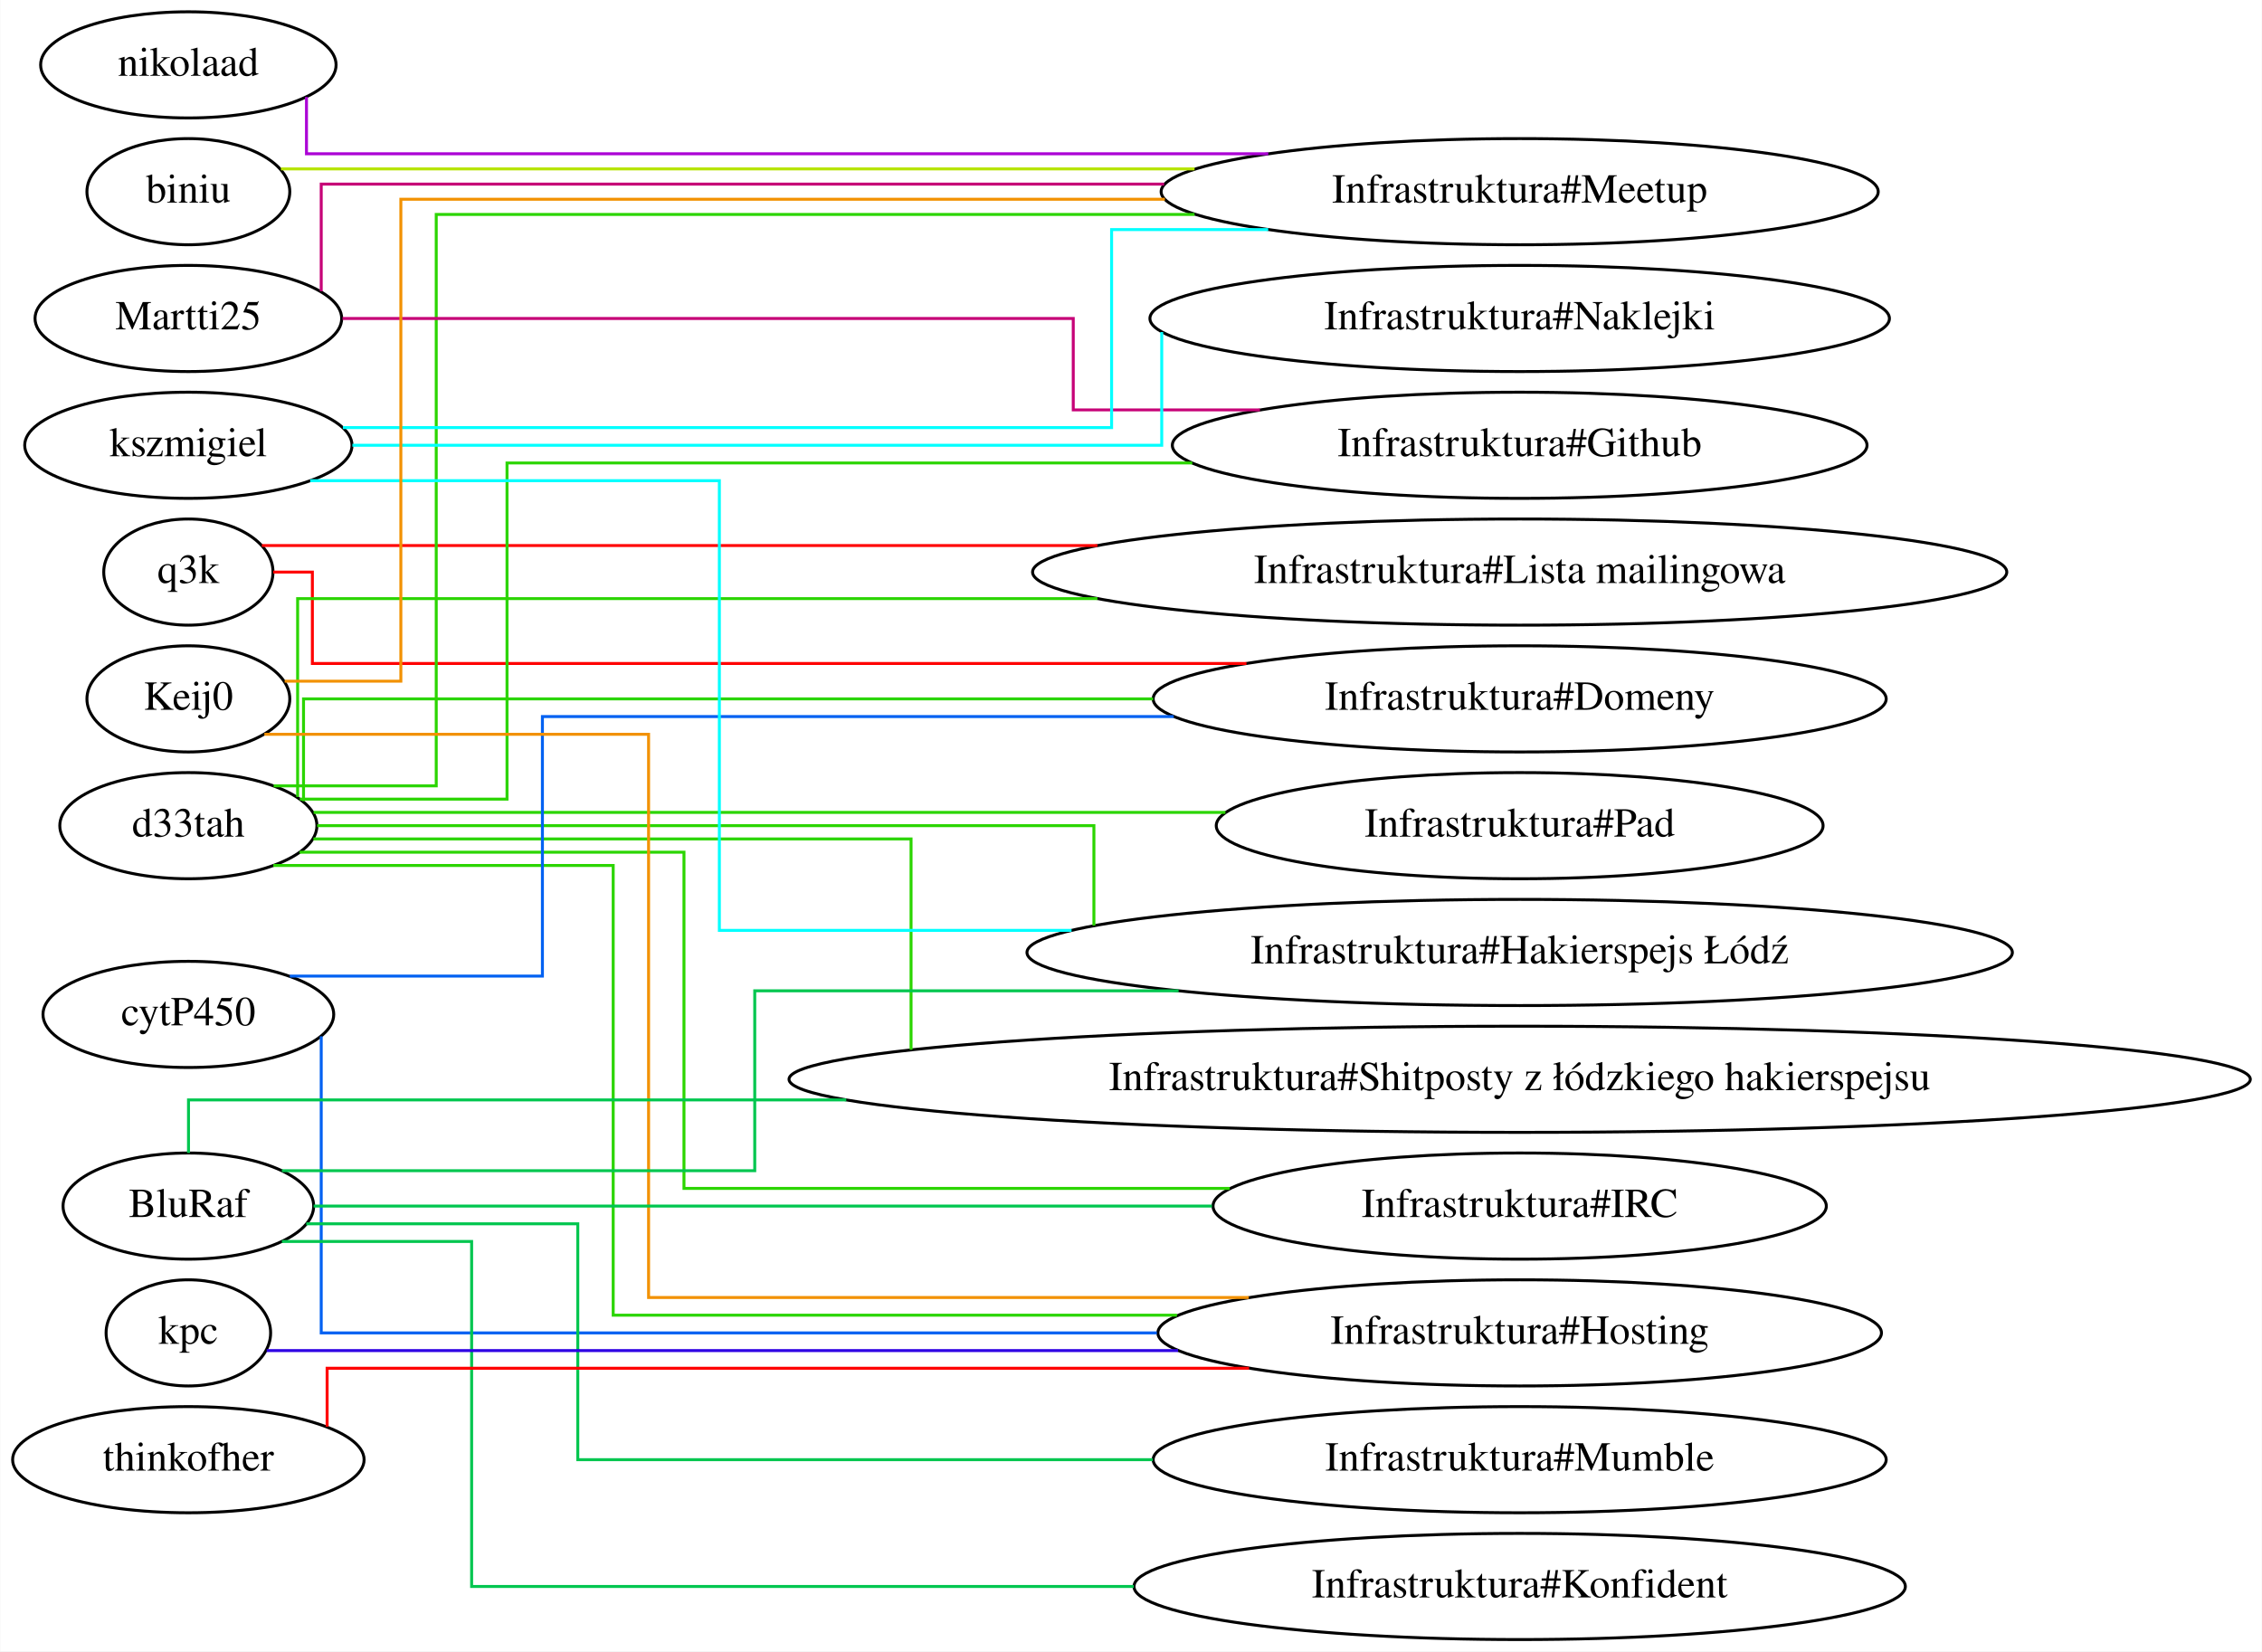
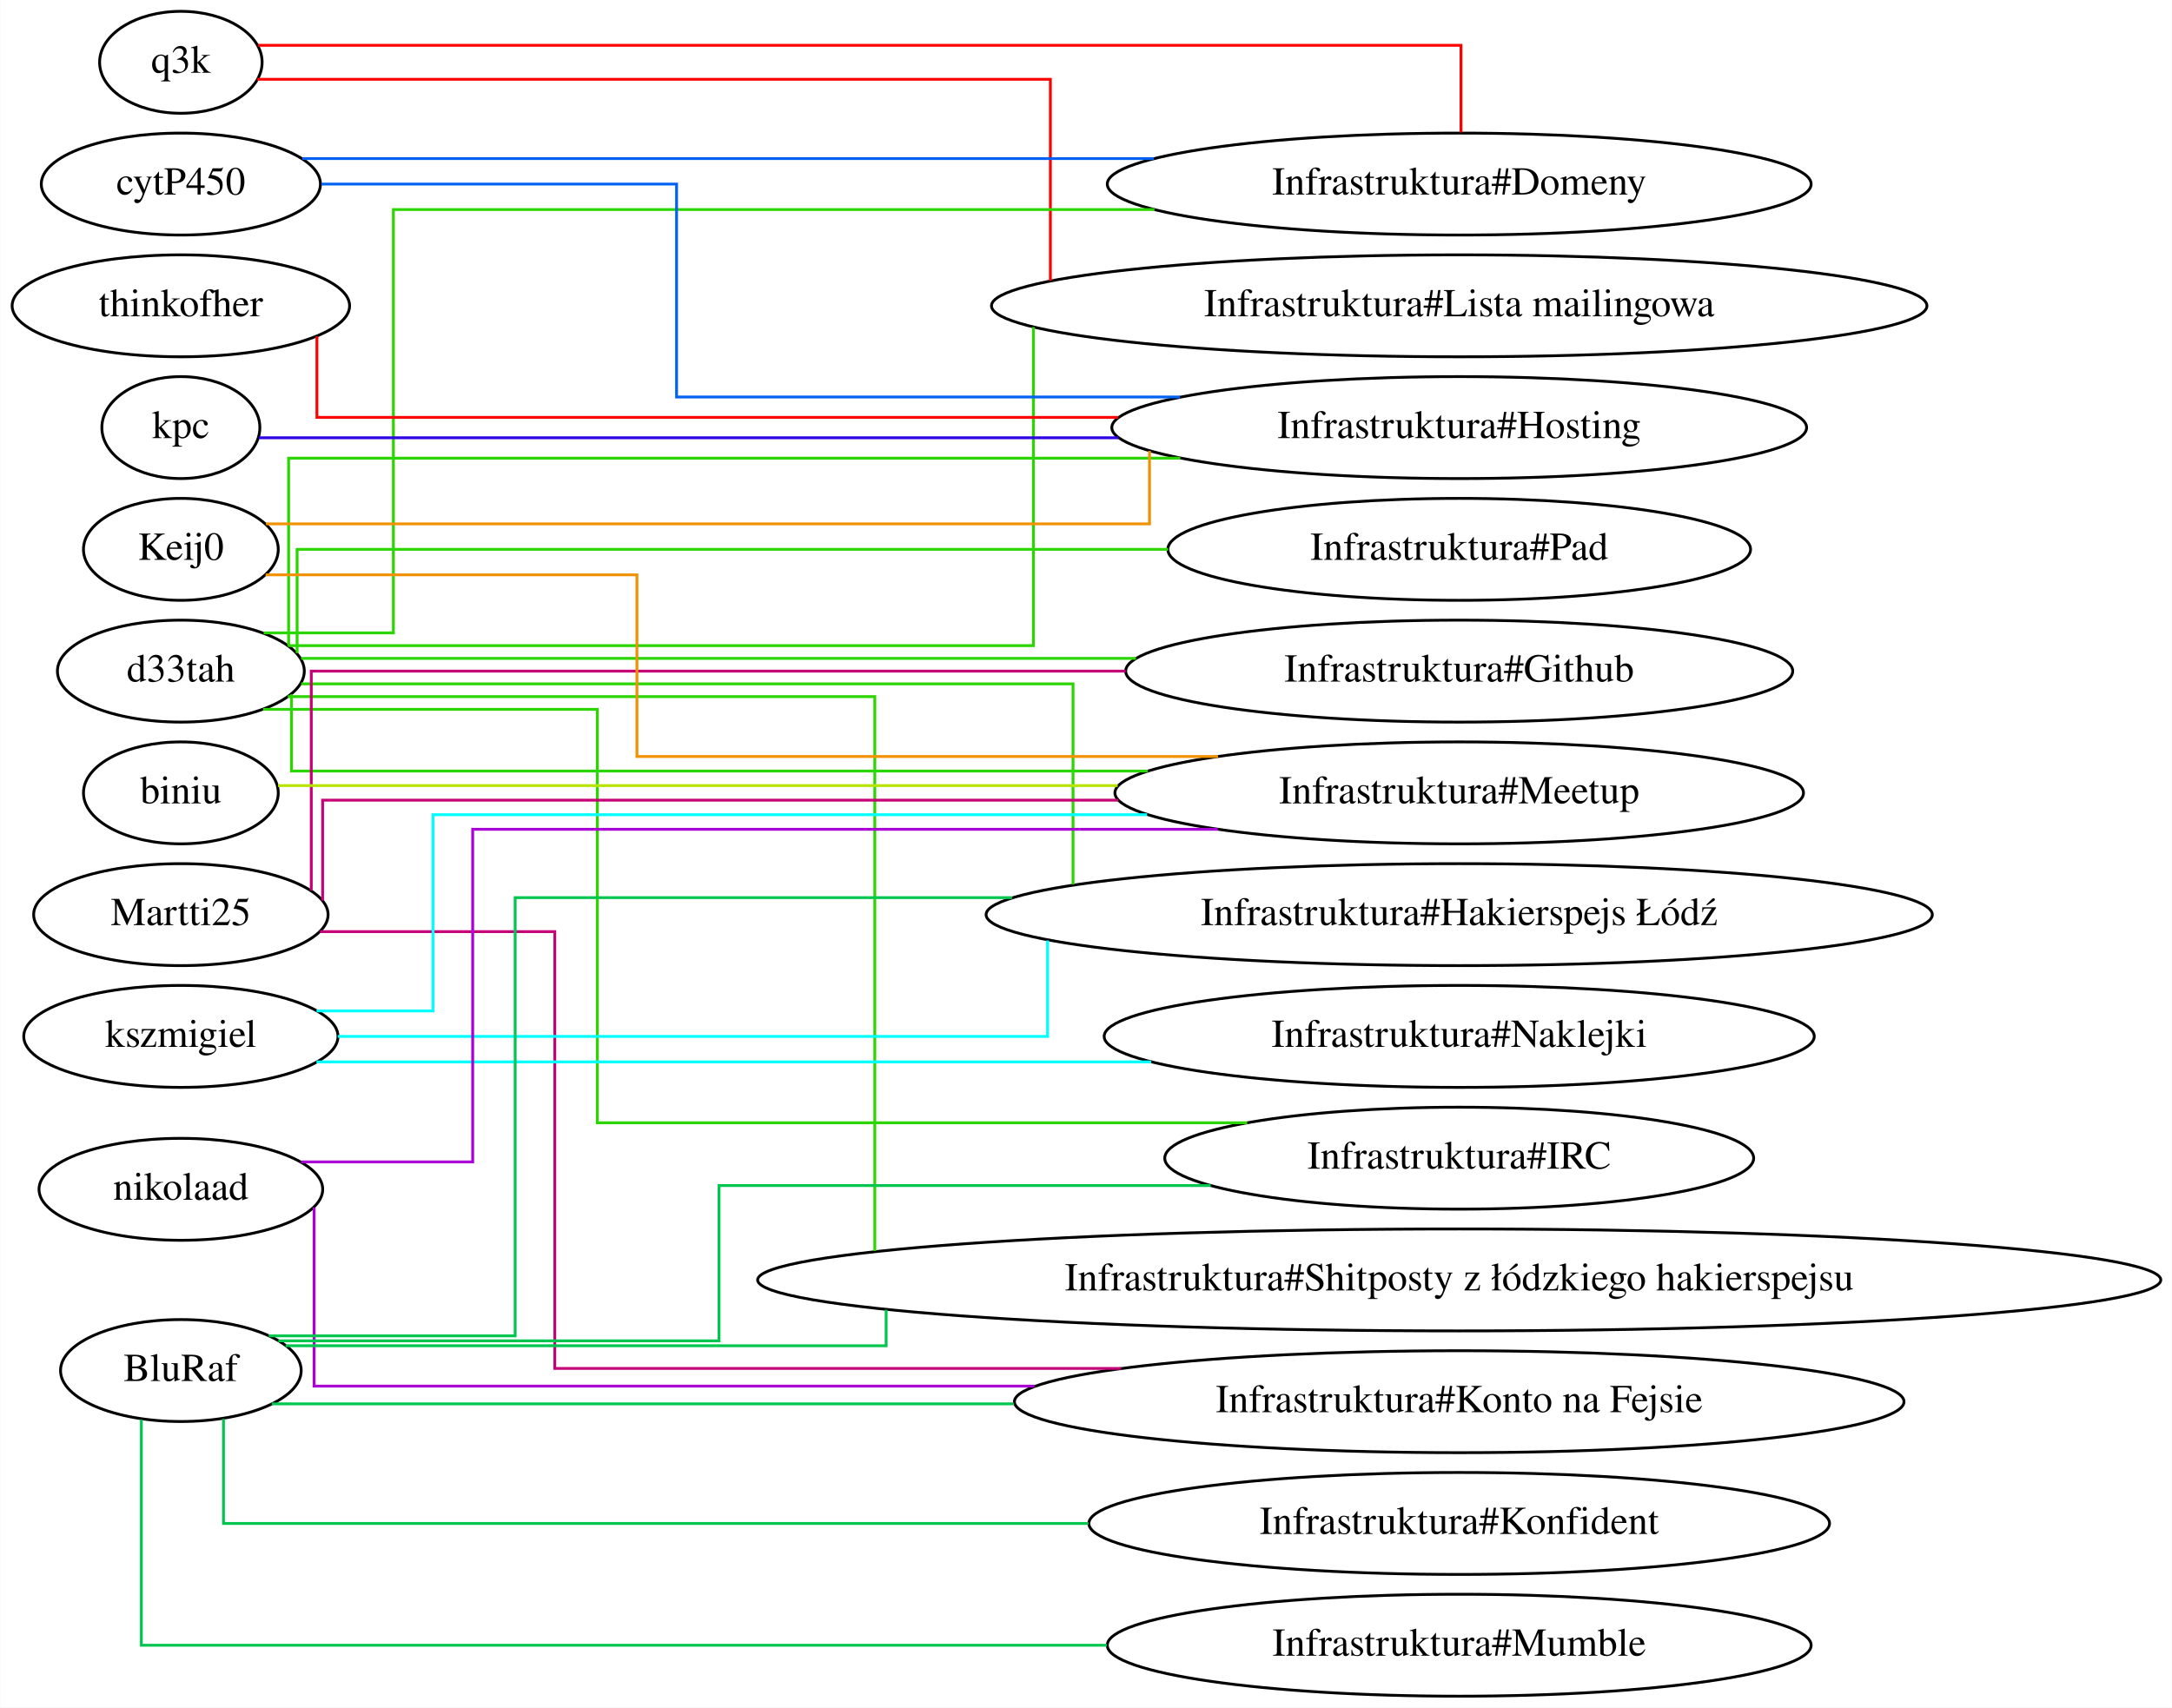
- <svg xmlns="http://www.w3.org/2000/svg" width="767pt" height="560pt" viewBox="0.00 0.00 766.85 560.00">
-   <g id="graph0" class="graph" transform="scale(1 1) rotate(0) translate(4 556)">
-     <polygon fill="#ffffff" stroke="transparent" points="-4,4 -4,-556 762.845,-556 762.845,4 -4,4" />
+ <svg xmlns="http://www.w3.org/2000/svg" width="767pt" height="603pt" viewBox="0.00 0.00 766.85 603.00">
+   <g id="graph0" class="graph" transform="scale(1 1) rotate(0) translate(4 599)">
+     <polygon fill="#ffffff" stroke="transparent" points="-4,4 -4,-599 762.845,-599 762.845,4 -4,4" />
    <g id="node1" class="node">
-       <ellipse fill="none" stroke="#000000" cx="59.795" cy="-362" rx="28.695" ry="18" />
-       <text text-anchor="middle" x="59.795" y="-358.3" font-family="Times,serif" font-size="14.00" fill="#000000">q3k</text>
+       <ellipse fill="none" stroke="#000000" cx="59.795" cy="-577" rx="28.695" ry="18" />
+       <text text-anchor="middle" x="59.795" y="-573.3" font-family="Times,serif" font-size="14.00" fill="#000000">q3k</text>
    </g>
    <g id="node2" class="node">
-       <ellipse fill="none" stroke="#000000" cx="511.217" cy="-319" rx="124.278" ry="18" />
-       <text text-anchor="middle" x="511.217" y="-315.3" font-family="Times,serif" font-size="14.00" fill="#000000">Infrastruktura#Domeny</text>
+       <ellipse fill="none" stroke="#000000" cx="511.217" cy="-534" rx="124.278" ry="18" />
+       <text text-anchor="middle" x="511.217" y="-530.3" font-family="Times,serif" font-size="14.00" fill="#000000">Infrastruktura#Domeny</text>
    </g>
    <g id="edge1" class="edge">
-       <path fill="none" stroke="#ff0000" d="M88.54,-362C95.932,-362 101.845,-362 101.845,-362 101.845,-362 101.845,-331 101.845,-331 101.845,-331 297.819,-331 418.58,-331" />
+       <path fill="none" stroke="#ff0000" d="M87.055,-583C184.788,-583 511.845,-583 511.845,-583 511.845,-583 511.845,-566.177 511.845,-552.246" />
    </g>
    <g id="node3" class="node">
-       <ellipse fill="none" stroke="#000000" cx="511.217" cy="-362" rx="165.171" ry="18" />
-       <text text-anchor="middle" x="511.217" y="-358.3" font-family="Times,serif" font-size="14.00" fill="#000000">Infrastruktura#Lista mailingowa</text>
+       <ellipse fill="none" stroke="#000000" cx="511.217" cy="-491" rx="165.171" ry="18" />
+       <text text-anchor="middle" x="511.217" y="-487.3" font-family="Times,serif" font-size="14.00" fill="#000000">Infrastruktura#Lista mailingowa</text>
    </g>
    <g id="edge2" class="edge">
-       <path fill="none" stroke="#ff0000" d="M84.708,-371C137.895,-371 266.014,-371 368.041,-371" />
+       <path fill="none" stroke="#ff0000" d="M86.774,-571C161.7,-571 366.845,-571 366.845,-571 366.845,-571 366.845,-520.696 366.845,-499.867" />
    </g>
    <g id="node4" class="node">
-       <ellipse fill="none" stroke="#000000" cx="59.795" cy="-276" rx="43.592" ry="18" />
-       <text text-anchor="middle" x="59.795" y="-272.3" font-family="Times,serif" font-size="14.00" fill="#000000">d33tah</text>
+       <ellipse fill="none" stroke="#000000" cx="59.795" cy="-362" rx="43.592" ry="18" />
+       <text text-anchor="middle" x="59.795" y="-358.3" font-family="Times,serif" font-size="14.00" fill="#000000">d33tah</text>
    </g>
    <g id="edge3" class="edge">
-       <path fill="none" stroke="#2bd500" d="M98.845,-284.291C98.845,-296.786 98.845,-319 98.845,-319 98.845,-319 265.513,-319 386.933,-319" />
+       <path fill="none" stroke="#2bd500" d="M89.026,-375.5C110.099,-375.5 134.845,-375.5 134.845,-375.5 134.845,-375.5 134.845,-525 134.845,-525 134.845,-525 292.385,-525 403.616,-525" />
    </g>
    <g id="edge6" class="edge">
-       <path fill="none" stroke="#2bd500" d="M96.845,-285.752C96.845,-306.472 96.845,-353 96.845,-353 96.845,-353 248.261,-353 368.034,-353" />
+       <path fill="none" stroke="#2bd500" d="M97.618,-371C178.474,-371 360.845,-371 360.845,-371 360.845,-371 360.845,-457.223 360.845,-483.493" />
    </g>
    <g id="node5" class="node">
-       <ellipse fill="none" stroke="#000000" cx="511.217" cy="-405" rx="117.779" ry="18" />
-       <text text-anchor="middle" x="511.217" y="-401.3" font-family="Times,serif" font-size="14.00" fill="#000000">Infrastruktura#Github</text>
+       <ellipse fill="none" stroke="#000000" cx="511.217" cy="-362" rx="117.779" ry="18" />
+       <text text-anchor="middle" x="511.217" y="-358.3" font-family="Times,serif" font-size="14.00" fill="#000000">Infrastruktura#Github</text>
    </g>
    <g id="edge4" class="edge">
-       <path fill="none" stroke="#2bd500" d="M97.586,-285C128.744,-285 167.845,-285 167.845,-285 167.845,-285 167.845,-399 167.845,-399 167.845,-399 299.887,-399 400.209,-399" />
+       <path fill="none" stroke="#2bd500" d="M102.263,-366.5C169.096,-366.5 301.081,-366.5 397.084,-366.5" />
    </g>
    <g id="node6" class="node">
-       <ellipse fill="none" stroke="#000000" cx="511.217" cy="-491" rx="121.578" ry="18" />
-       <text text-anchor="middle" x="511.217" y="-487.3" font-family="Times,serif" font-size="14.00" fill="#000000">Infrastruktura#Meetup</text>
+       <ellipse fill="none" stroke="#000000" cx="511.217" cy="-319" rx="121.578" ry="18" />
+       <text text-anchor="middle" x="511.217" y="-315.3" font-family="Times,serif" font-size="14.00" fill="#000000">Infrastruktura#Meetup</text>
    </g>
    <g id="edge5" class="edge">
-       <path fill="none" stroke="#2bd500" d="M88.72,-289.5C113.033,-289.5 143.845,-289.5 143.845,-289.5 143.845,-289.5 143.845,-483.286 143.845,-483.286 143.845,-483.286 292.782,-483.286 400.994,-483.286" />
+       <path fill="none" stroke="#2bd500" d="M98.845,-353.816C98.845,-343.392 98.845,-326.714 98.845,-326.714 98.845,-326.714 279.092,-326.714 401.251,-326.714" />
    </g>
    <g id="node7" class="node">
-       <ellipse fill="none" stroke="#000000" cx="511.217" cy="-233" rx="167.07" ry="18" />
-       <text text-anchor="middle" x="511.217" y="-229.3" font-family="Times,serif" font-size="14.00" fill="#000000">Infrastruktura#Hakierspejs Łódź</text>
+       <ellipse fill="none" stroke="#000000" cx="511.217" cy="-276" rx="167.07" ry="18" />
+       <text text-anchor="middle" x="511.217" y="-272.3" font-family="Times,serif" font-size="14.00" fill="#000000">Infrastruktura#Hakierspejs Łódź</text>
    </g>
    <g id="edge7" class="edge">
-       <path fill="none" stroke="#2bd500" d="M103.462,-276C188.233,-276 366.845,-276 366.845,-276 366.845,-276 366.845,-254.742 366.845,-242.119" />
+       <path fill="none" stroke="#2bd500" d="M102.284,-357.5C188.279,-357.5 374.845,-357.5 374.845,-357.5 374.845,-357.5 374.845,-308.746 374.845,-286.655" />
    </g>
    <g id="node8" class="node">
-       <ellipse fill="none" stroke="#000000" cx="511.217" cy="-190" rx="247.756" ry="18" />
-       <text text-anchor="middle" x="511.217" y="-186.3" font-family="Times,serif" font-size="14.00" fill="#000000">Infrastruktura#Shitposty z łódzkiego hakierspejsu</text>
+       <ellipse fill="none" stroke="#000000" cx="511.217" cy="-147" rx="247.756" ry="18" />
+       <text text-anchor="middle" x="511.217" y="-143.3" font-family="Times,serif" font-size="14.00" fill="#000000">Infrastruktura#Shitposty z łódzkiego hakierspejsu</text>
    </g>
    <g id="edge8" class="edge">
-       <path fill="none" stroke="#2bd500" d="M102.2,-271.5C172.336,-271.5 304.845,-271.5 304.845,-271.5 304.845,-271.5 304.845,-221.756 304.845,-199.994" />
+       <path fill="none" stroke="#2bd500" d="M97.547,-353C166.286,-353 304.845,-353 304.845,-353 304.845,-353 304.845,-198.782 304.845,-157.216" />
    </g>
    <g id="node9" class="node">
-       <ellipse fill="none" stroke="#000000" cx="511.217" cy="-147" rx="103.981" ry="18" />
-       <text text-anchor="middle" x="511.217" y="-143.3" font-family="Times,serif" font-size="14.00" fill="#000000">Infrastruktura#IRC</text>
+       <ellipse fill="none" stroke="#000000" cx="511.217" cy="-190" rx="103.981" ry="18" />
+       <text text-anchor="middle" x="511.217" y="-186.3" font-family="Times,serif" font-size="14.00" fill="#000000">Infrastruktura#IRC</text>
    </g>
    <g id="edge9" class="edge">
-       <path fill="none" stroke="#2bd500" d="M97.509,-267C147.055,-267 227.845,-267 227.845,-267 227.845,-267 227.845,-153 227.845,-153 227.845,-153 331.058,-153 412.903,-153" />
+       <path fill="none" stroke="#2bd500" d="M88.847,-348.5C131.702,-348.5 206.845,-348.5 206.845,-348.5 206.845,-348.5 206.845,-202.5 206.845,-202.5 206.845,-202.5 346.248,-202.5 436.37,-202.5" />
    </g>
    <g id="node10" class="node">
-       <ellipse fill="none" stroke="#000000" cx="511.217" cy="-104" rx="122.678" ry="18" />
-       <text text-anchor="middle" x="511.217" y="-100.3" font-family="Times,serif" font-size="14.00" fill="#000000">Infrastruktura#Hosting</text>
+       <ellipse fill="none" stroke="#000000" cx="511.217" cy="-448" rx="122.678" ry="18" />
+       <text text-anchor="middle" x="511.217" y="-444.3" font-family="Times,serif" font-size="14.00" fill="#000000">Infrastruktura#Hosting</text>
    </g>
    <g id="edge10" class="edge">
-       <path fill="none" stroke="#2bd500" d="M88.599,-262.5C130.637,-262.5 203.845,-262.5 203.845,-262.5 203.845,-262.5 203.845,-110 203.845,-110 203.845,-110 307.971,-110 395.013,-110" />
+       <path fill="none" stroke="#2bd500" d="M97.845,-370.922C97.845,-390.841 97.845,-437.2 97.845,-437.2 97.845,-437.2 290.463,-437.2 412.73,-437.2" />
    </g>
    <g id="node11" class="node">
-       <ellipse fill="none" stroke="#000000" cx="511.217" cy="-276" rx="102.882" ry="18" />
-       <text text-anchor="middle" x="511.217" y="-272.3" font-family="Times,serif" font-size="14.00" fill="#000000">Infrastruktura#Pad</text>
+       <ellipse fill="none" stroke="#000000" cx="511.217" cy="-405" rx="102.882" ry="18" />
+       <text text-anchor="middle" x="511.217" y="-401.3" font-family="Times,serif" font-size="14.00" fill="#000000">Infrastruktura#Pad</text>
    </g>
    <g id="edge11" class="edge">
-       <path fill="none" stroke="#2bd500" d="M102.263,-280.5C172.498,-280.5 314.687,-280.5 411.452,-280.5" />
+       <path fill="none" stroke="#2bd500" d="M100.845,-368.345C100.845,-380.306 100.845,-405 100.845,-405 100.845,-405 286.903,-405 408.457,-405" />
    </g>
    <g id="node12" class="node">
-       <ellipse fill="none" stroke="#000000" cx="59.795" cy="-212" rx="49.291" ry="18" />
-       <text text-anchor="middle" x="59.795" y="-208.3" font-family="Times,serif" font-size="14.00" fill="#000000">cytP450</text>
+       <ellipse fill="none" stroke="#000000" cx="59.795" cy="-534" rx="49.291" ry="18" />
+       <text text-anchor="middle" x="59.795" y="-530.3" font-family="Times,serif" font-size="14.00" fill="#000000">cytP450</text>
    </g>
    <g id="edge12" class="edge">
-       <path fill="none" stroke="#0061f2" d="M94.196,-225C129.671,-225 179.845,-225 179.845,-225 179.845,-225 179.845,-313 179.845,-313 179.845,-313 298.596,-313 393.922,-313" />
+       <path fill="none" stroke="#0061f2" d="M102.67,-543C171.116,-543 307.149,-543 403.408,-543" />
    </g>
    <g id="edge13" class="edge">
-       <path fill="none" stroke="#0061f2" d="M104.845,-204.577C104.845,-180.177 104.845,-104 104.845,-104 104.845,-104 268.584,-104 388.19,-104" />
+       <path fill="none" stroke="#0061f2" d="M109.489,-534C161.242,-534 234.845,-534 234.845,-534 234.845,-534 234.845,-458.8 234.845,-458.8 234.845,-458.8 333.241,-458.8 412.611,-458.8" />
    </g>
    <g id="node13" class="node">
-       <ellipse fill="none" stroke="#000000" cx="59.795" cy="-448" rx="51.991" ry="18" />
-       <text text-anchor="middle" x="59.795" y="-444.3" font-family="Times,serif" font-size="14.00" fill="#000000">Martti25</text>
+       <ellipse fill="none" stroke="#000000" cx="59.795" cy="-276" rx="51.991" ry="18" />
+       <text text-anchor="middle" x="59.795" y="-272.3" font-family="Times,serif" font-size="14.00" fill="#000000">Martti25</text>
    </g>
    <g id="edge14" class="edge">
-       <path fill="none" stroke="#c60077" d="M112.059,-448C198.026,-448 359.845,-448 359.845,-448 359.845,-448 359.845,-417 359.845,-417 359.845,-417 389.863,-417 423.164,-417" />
+       <path fill="none" stroke="#c60077" d="M105.845,-284.56C105.845,-306.313 105.845,-362 105.845,-362 105.845,-362 273.735,-362 393.423,-362" />
    </g>
    <g id="edge15" class="edge">
-       <path fill="none" stroke="#c60077" d="M104.845,-457.222C104.845,-470.538 104.845,-493.571 104.845,-493.571 104.845,-493.571 270.859,-493.571 390.667,-493.571" />
+       <path fill="none" stroke="#c60077" d="M109.845,-280.957C109.845,-291.753 109.845,-316.429 109.845,-316.429 109.845,-316.429 272.566,-316.429 390.793,-316.429" />
    </g>
    <g id="node14" class="node">
-       <ellipse fill="none" stroke="#000000" cx="59.795" cy="-491" rx="34.394" ry="18" />
-       <text text-anchor="middle" x="59.795" y="-487.3" font-family="Times,serif" font-size="14.00" fill="#000000">biniu</text>
+       <ellipse fill="none" stroke="#000000" cx="511.217" cy="-104" rx="157.072" ry="18" />
+       <text text-anchor="middle" x="511.217" y="-100.3" font-family="Times,serif" font-size="14.00" fill="#000000">Infrastruktura#Konto na Fejsie</text>
    </g>
    <g id="edge16" class="edge">
-       <path fill="none" stroke="#b6e400" d="M91.18,-498.714C154.263,-498.714 299.096,-498.714 400.975,-498.714" />
+       <path fill="none" stroke="#c60077" d="M108.966,-270C146.509,-270 191.845,-270 191.845,-270 191.845,-270 191.845,-115.75 191.845,-115.75 191.845,-115.75 301.128,-115.75 391.841,-115.75" />
    </g>
    <g id="node15" class="node">
-       <ellipse fill="none" stroke="#000000" cx="59.795" cy="-405" rx="55.491" ry="18" />
-       <text text-anchor="middle" x="59.795" y="-401.3" font-family="Times,serif" font-size="14.00" fill="#000000">kszmigiel</text>
+       <ellipse fill="none" stroke="#000000" cx="59.795" cy="-319" rx="34.394" ry="18" />
+       <text text-anchor="middle" x="59.795" y="-315.3" font-family="Times,serif" font-size="14.00" fill="#000000">biniu</text>
    </g>
    <g id="edge17" class="edge">
-       <path fill="none" stroke="#00ffff" d="M112.192,-411C201.31,-411 372.845,-411 372.845,-411 372.845,-411 372.845,-478.143 372.845,-478.143 372.845,-478.143 397.473,-478.143 425.948,-478.143" />
+       <path fill="none" stroke="#b6e400" d="M94.095,-321.571C156.439,-321.571 291.079,-321.571 390.612,-321.571" />
+     </g>
+     <g id="node16" class="node">
+       <ellipse fill="none" stroke="#000000" cx="59.795" cy="-233" rx="55.491" ry="18" />
+       <text text-anchor="middle" x="59.795" y="-229.3" font-family="Times,serif" font-size="14.00" fill="#000000">kszmigiel</text>
    </g>
    <g id="edge18" class="edge">
-       <path fill="none" stroke="#00ffff" d="M101.102,-393C154.259,-393 239.845,-393 239.845,-393 239.845,-393 239.845,-240.5 239.845,-240.5 239.845,-240.5 297.258,-240.5 359.268,-240.5" />
-     </g>
-     <g id="node16" class="node">
-       <ellipse fill="none" stroke="#000000" cx="511.217" cy="-448" rx="125.378" ry="18" />
-       <text text-anchor="middle" x="511.217" y="-444.3" font-family="Times,serif" font-size="14.00" fill="#000000">Infrastruktura#Naklejki</text>
+       <path fill="none" stroke="#00ffff" d="M107.709,-242C128.786,-242 148.845,-242 148.845,-242 148.845,-242 148.845,-311.286 148.845,-311.286 148.845,-311.286 294.406,-311.286 401.018,-311.286" />
    </g>
    <g id="edge19" class="edge">
-       <path fill="none" stroke="#00ffff" d="M115.41,-405C209.472,-405 389.845,-405 389.845,-405 389.845,-405 389.845,-432.305 389.845,-443.398" />
+       <path fill="none" stroke="#00ffff" d="M115.218,-233C203.414,-233 365.845,-233 365.845,-233 365.845,-233 365.845,-254.258 365.845,-266.881" />
    </g>
    <g id="node17" class="node">
-       <ellipse fill="none" stroke="#000000" cx="59.795" cy="-534" rx="50.091" ry="18" />
-       <text text-anchor="middle" x="59.795" y="-530.3" font-family="Times,serif" font-size="14.00" fill="#000000">nikolaad</text>
+       <ellipse fill="none" stroke="#000000" cx="511.217" cy="-233" rx="125.378" ry="18" />
+       <text text-anchor="middle" x="511.217" y="-229.3" font-family="Times,serif" font-size="14.00" fill="#000000">Infrastruktura#Naklejki</text>
    </g>
    <g id="edge20" class="edge">
-       <path fill="none" stroke="#ab00d5" d="M99.845,-523.118C99.845,-514.484 99.845,-503.857 99.845,-503.857 99.845,-503.857 305.488,-503.857 425.981,-503.857" />
+       <path fill="none" stroke="#00ffff" d="M107.677,-224C177.339,-224 308.547,-224 402.447,-224" />
    </g>
    <g id="node18" class="node">
-       <ellipse fill="none" stroke="#000000" cx="59.795" cy="-319" rx="34.394" ry="18" />
-       <text text-anchor="middle" x="59.795" y="-315.3" font-family="Times,serif" font-size="14.00" fill="#000000">Keij0</text>
+       <ellipse fill="none" stroke="#000000" cx="59.795" cy="-179" rx="50.091" ry="18" />
+       <text text-anchor="middle" x="59.795" y="-175.3" font-family="Times,serif" font-size="14.00" fill="#000000">nikolaad</text>
    </g>
    <g id="edge21" class="edge">
-       <path fill="none" stroke="#f29100" d="M92.447,-325C111.511,-325 131.845,-325 131.845,-325 131.845,-325 131.845,-488.429 131.845,-488.429 131.845,-488.429 279.806,-488.429 390.921,-488.429" />
+       <path fill="none" stroke="#ab00d5" d="M102.304,-188.667C130.691,-188.667 162.845,-188.667 162.845,-188.667 162.845,-188.667 162.845,-306.143 162.845,-306.143 162.845,-306.143 322.861,-306.143 425.996,-306.143" />
    </g>
    <g id="edge22" class="edge">
-       <path fill="none" stroke="#f29100" d="M85.563,-307C129.886,-307 215.845,-307 215.845,-307 215.845,-307 215.845,-116 215.845,-116 215.845,-116 332.672,-116 419.379,-116" />
+       <path fill="none" stroke="#ab00d5" d="M106.845,-172.586C106.845,-155.381 106.845,-109.5 106.845,-109.5 106.845,-109.5 246.139,-109.5 361.219,-109.5" />
    </g>
    <g id="node19" class="node">
-       <ellipse fill="none" stroke="#000000" cx="59.795" cy="-147" rx="42.494" ry="18" />
-       <text text-anchor="middle" x="59.795" y="-143.3" font-family="Times,serif" font-size="14.00" fill="#000000">BluRaf</text>
+       <ellipse fill="none" stroke="#000000" cx="59.795" cy="-405" rx="34.394" ry="18" />
+       <text text-anchor="middle" x="59.795" y="-401.3" font-family="Times,serif" font-size="14.00" fill="#000000">Keij0</text>
    </g>
    <g id="edge23" class="edge">
-       <path fill="none" stroke="#00c64f" d="M91.508,-159C146.056,-159 251.845,-159 251.845,-159 251.845,-159 251.845,-220 251.845,-220 251.845,-220 326.399,-220 395.565,-220" />
+       <path fill="none" stroke="#f29100" d="M89.71,-396C136.284,-396 220.845,-396 220.845,-396 220.845,-396 220.845,-331.857 220.845,-331.857 220.845,-331.857 340.378,-331.857 426.058,-331.857" />
    </g>
    <g id="edge24" class="edge">
-       <path fill="none" stroke="#00c64f" d="M59.845,-165C59.845,-174 59.845,-183 59.845,-183 59.845,-183 170.932,-183 282.887,-183" />
+       <path fill="none" stroke="#f29100" d="M89.85,-414C173.316,-414 401.845,-414 401.845,-414 401.845,-414 401.845,-429.707 401.845,-439.769" />
+     </g>
+     <g id="node20" class="node">
+       <ellipse fill="none" stroke="#000000" cx="59.795" cy="-115" rx="42.494" ry="18" />
+       <text text-anchor="middle" x="59.795" y="-111.3" font-family="Times,serif" font-size="14.00" fill="#000000">BluRaf</text>
    </g>
    <g id="edge25" class="edge">
-       <path fill="none" stroke="#00c64f" d="M102.263,-147C171.401,-147 310.261,-147 406.883,-147" />
-     </g>
-     <g id="node20" class="node">
-       <ellipse fill="none" stroke="#000000" cx="511.217" cy="-61" rx="124.278" ry="18" />
-       <text text-anchor="middle" x="511.217" y="-57.3" font-family="Times,serif" font-size="14.00" fill="#000000">Infrastruktura#Mumble</text>
+       <path fill="none" stroke="#00c64f" d="M90.811,-127.25C125.787,-127.25 177.845,-127.25 177.845,-127.25 177.845,-127.25 177.845,-282 177.845,-282 177.845,-282 267.151,-282 353.318,-282" />
    </g>
    <g id="edge26" class="edge">
-       <path fill="none" stroke="#00c64f" d="M99.773,-141C138.639,-141 191.845,-141 191.845,-141 191.845,-141 191.845,-61 191.845,-61 191.845,-61 297.151,-61 386.825,-61" />
+       <path fill="none" stroke="#00c64f" d="M96.811,-123.75C166.189,-123.75 308.845,-123.75 308.845,-123.75 308.845,-123.75 308.845,-130.312 308.845,-136.463" />
+     </g>
+     <g id="edge27" class="edge">
+       <path fill="none" stroke="#00c64f" d="M94.212,-125.5C148.979,-125.5 249.845,-125.5 249.845,-125.5 249.845,-125.5 249.845,-180.333 249.845,-180.333 249.845,-180.333 347.526,-180.333 423.457,-180.333" />
+     </g>
+     <g id="edge30" class="edge">
+       <path fill="none" stroke="#00c64f" d="M91.898,-103.25C146.032,-103.25 258.868,-103.25 353.865,-103.25" />
    </g>
    <g id="node21" class="node">
-       <ellipse fill="none" stroke="#000000" cx="511.217" cy="-18" rx="130.777" ry="18" />
-       <text text-anchor="middle" x="511.217" y="-14.3" font-family="Times,serif" font-size="14.00" fill="#000000">Infrastruktura#Konfident</text>
+       <ellipse fill="none" stroke="#000000" cx="511.217" cy="-18" rx="124.278" ry="18" />
+       <text text-anchor="middle" x="511.217" y="-14.3" font-family="Times,serif" font-size="14.00" fill="#000000">Infrastruktura#Mumble</text>
    </g>
-     <g id="edge27" class="edge">
-       <path fill="none" stroke="#00c64f" d="M91.511,-135C119.489,-135 155.845,-135 155.845,-135 155.845,-135 155.845,-18 155.845,-18 155.845,-18 279.076,-18 380.404,-18" />
+     <g id="edge28" class="edge">
+       <path fill="none" stroke="#00c64f" d="M45.845,-97.658C45.845,-69.758 45.845,-18 45.845,-18 45.845,-18 248.958,-18 386.812,-18" />
    </g>
    <g id="node22" class="node">
-       <ellipse fill="none" stroke="#000000" cx="59.795" cy="-104" rx="27.895" ry="18" />
-       <text text-anchor="middle" x="59.795" y="-100.3" font-family="Times,serif" font-size="14.00" fill="#000000">kpc</text>
+       <ellipse fill="none" stroke="#000000" cx="511.217" cy="-61" rx="130.777" ry="18" />
+       <text text-anchor="middle" x="511.217" y="-57.3" font-family="Times,serif" font-size="14.00" fill="#000000">Infrastruktura#Konfident</text>
    </g>
-     <g id="edge28" class="edge">
-       <path fill="none" stroke="#2e00e4" d="M86.348,-98C145.503,-98 291.115,-98 395.369,-98" />
+     <g id="edge29" class="edge">
+       <path fill="none" stroke="#00c64f" d="M74.845,-97.914C74.845,-82.094 74.845,-61 74.845,-61 74.845,-61 251.755,-61 380.291,-61" />
    </g>
    <g id="node23" class="node">
-       <ellipse fill="none" stroke="#000000" cx="59.795" cy="-61" rx="59.59" ry="18" />
-       <text text-anchor="middle" x="59.795" y="-57.3" font-family="Times,serif" font-size="14.00" fill="#000000">thinkofher</text>
+       <ellipse fill="none" stroke="#000000" cx="59.795" cy="-448" rx="27.895" ry="18" />
+       <text text-anchor="middle" x="59.795" y="-444.3" font-family="Times,serif" font-size="14.00" fill="#000000">kpc</text>
    </g>
-     <g id="edge29" class="edge">
-       <path fill="none" stroke="#ff0000" d="M106.845,-72.192C106.845,-81.071 106.845,-92 106.845,-92 106.845,-92 300.152,-92 419.459,-92" />
+     <g id="edge31" class="edge">
+       <path fill="none" stroke="#2e00e4" d="M87.354,-444.4C146.265,-444.4 287.494,-444.4 390.799,-444.4" />
+     </g>
+     <g id="node24" class="node">
+       <ellipse fill="none" stroke="#000000" cx="59.795" cy="-491" rx="59.59" ry="18" />
+       <text text-anchor="middle" x="59.795" y="-487.3" font-family="Times,serif" font-size="14.00" fill="#000000">thinkofher</text>
+     </g>
+     <g id="edge32" class="edge">
+       <path fill="none" stroke="#ff0000" d="M107.845,-480.234C107.845,-468.568 107.845,-451.6 107.845,-451.6 107.845,-451.6 271.879,-451.6 390.739,-451.6" />
    </g>
  </g>
</svg>
